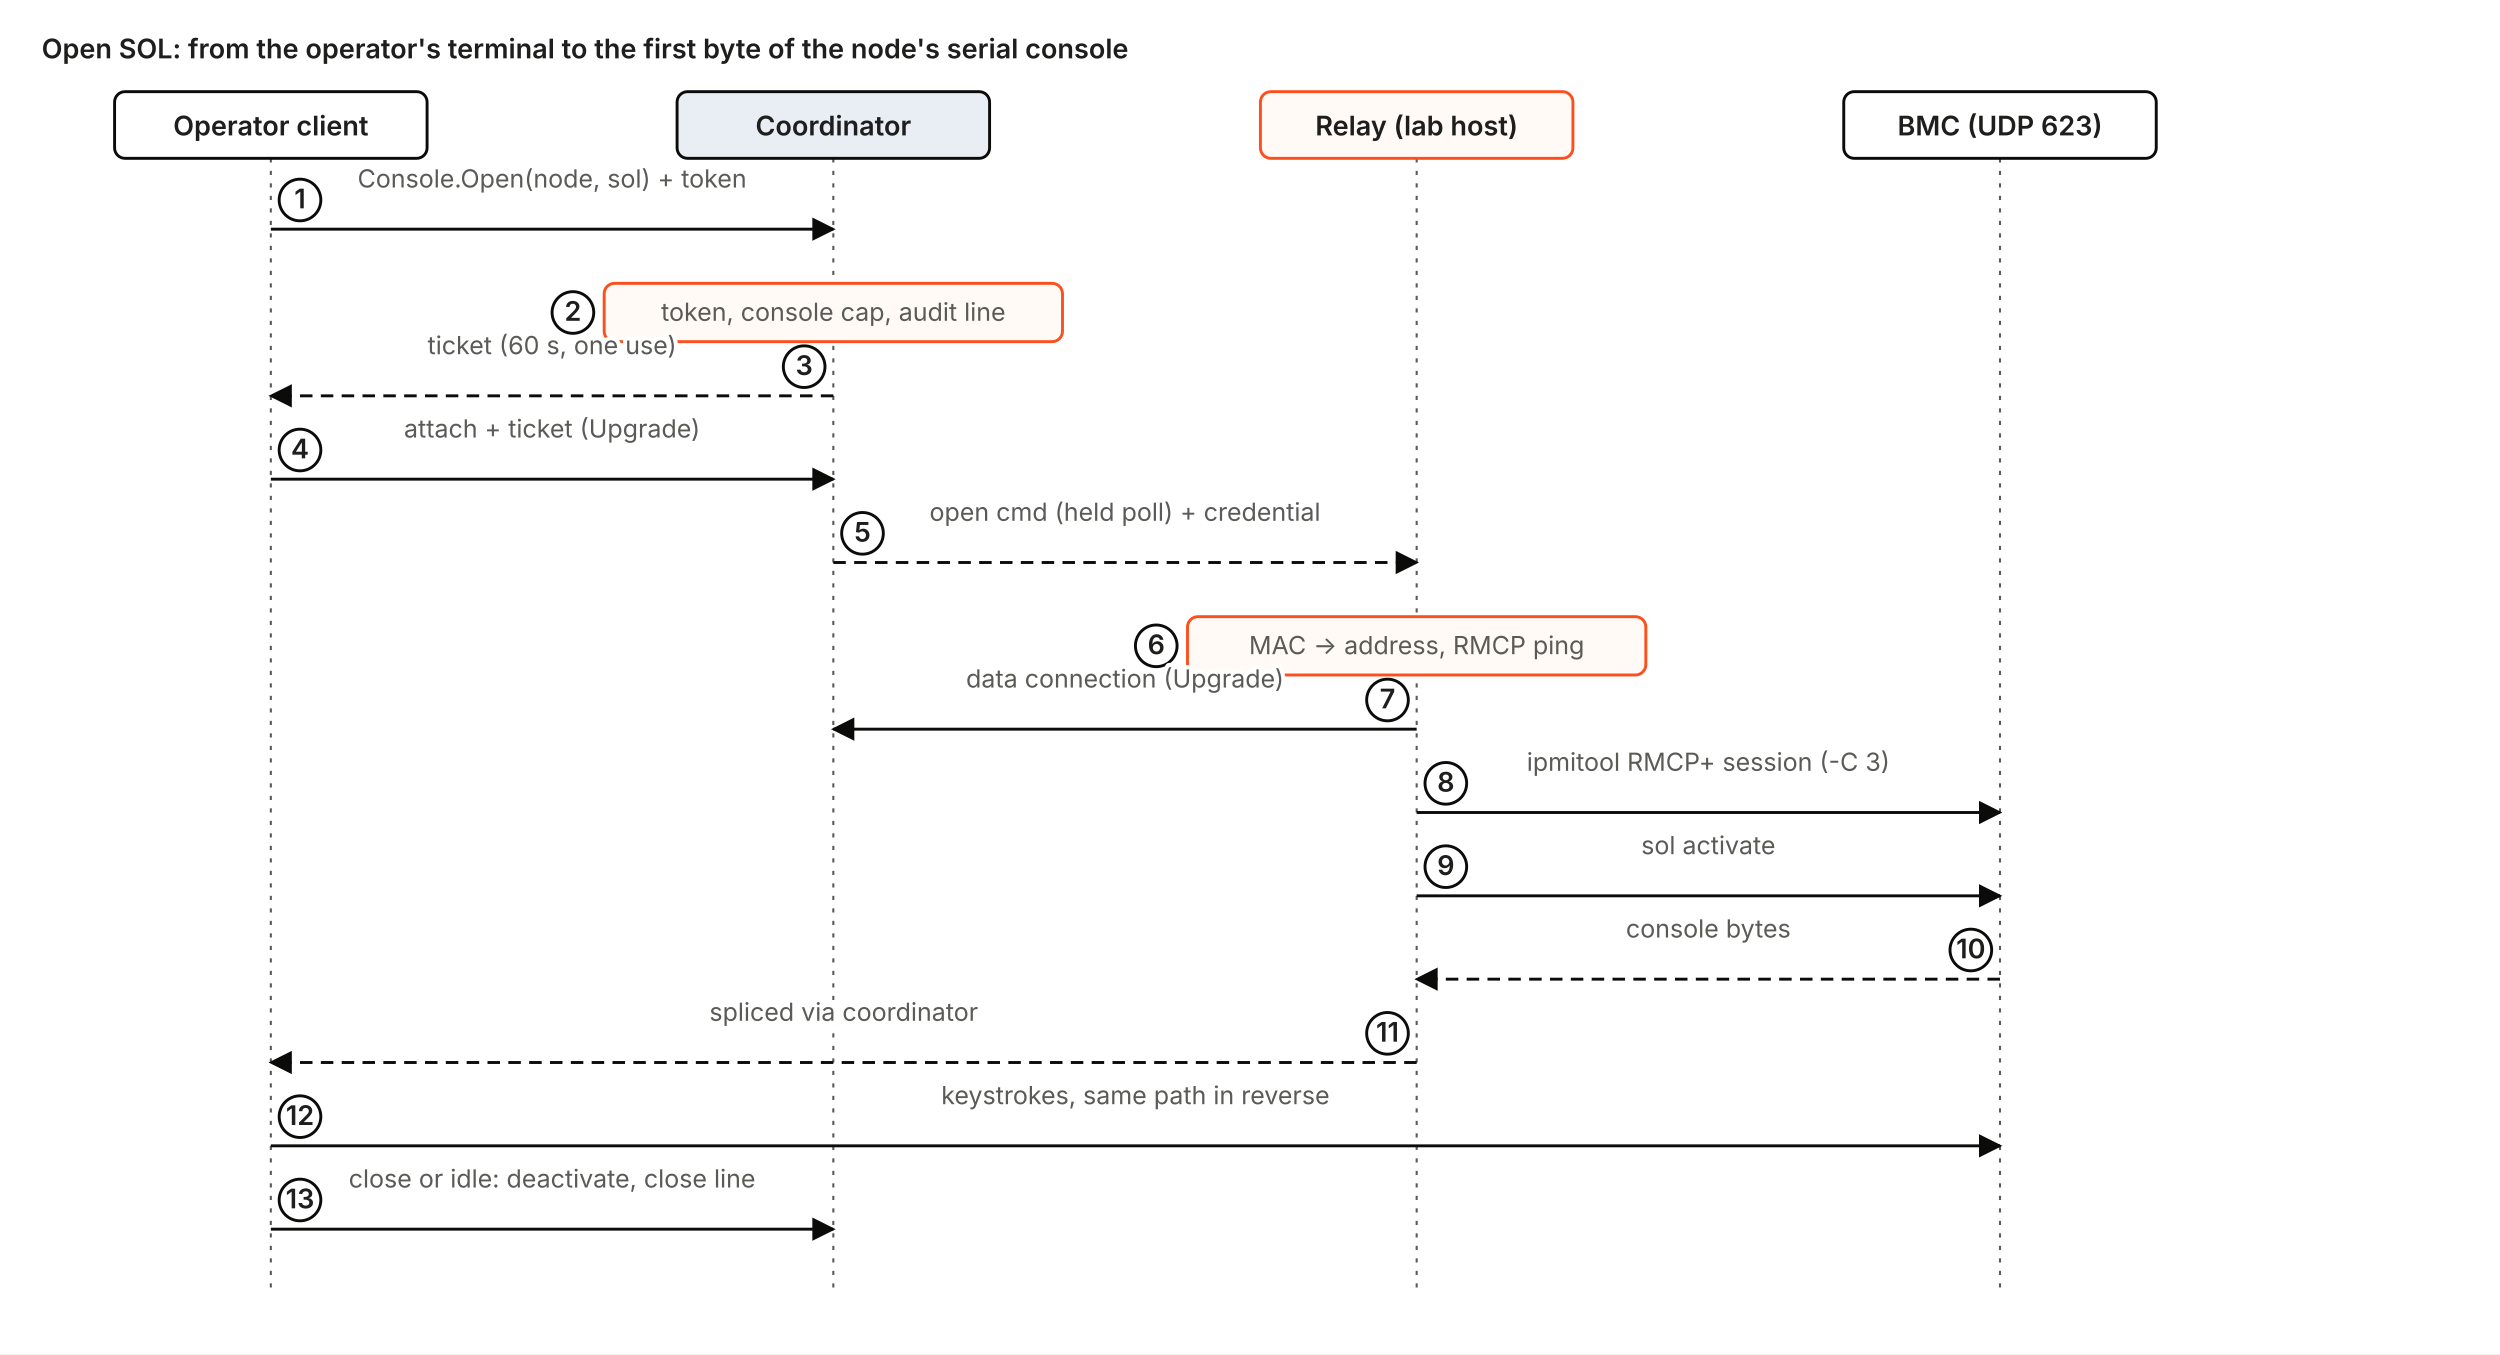
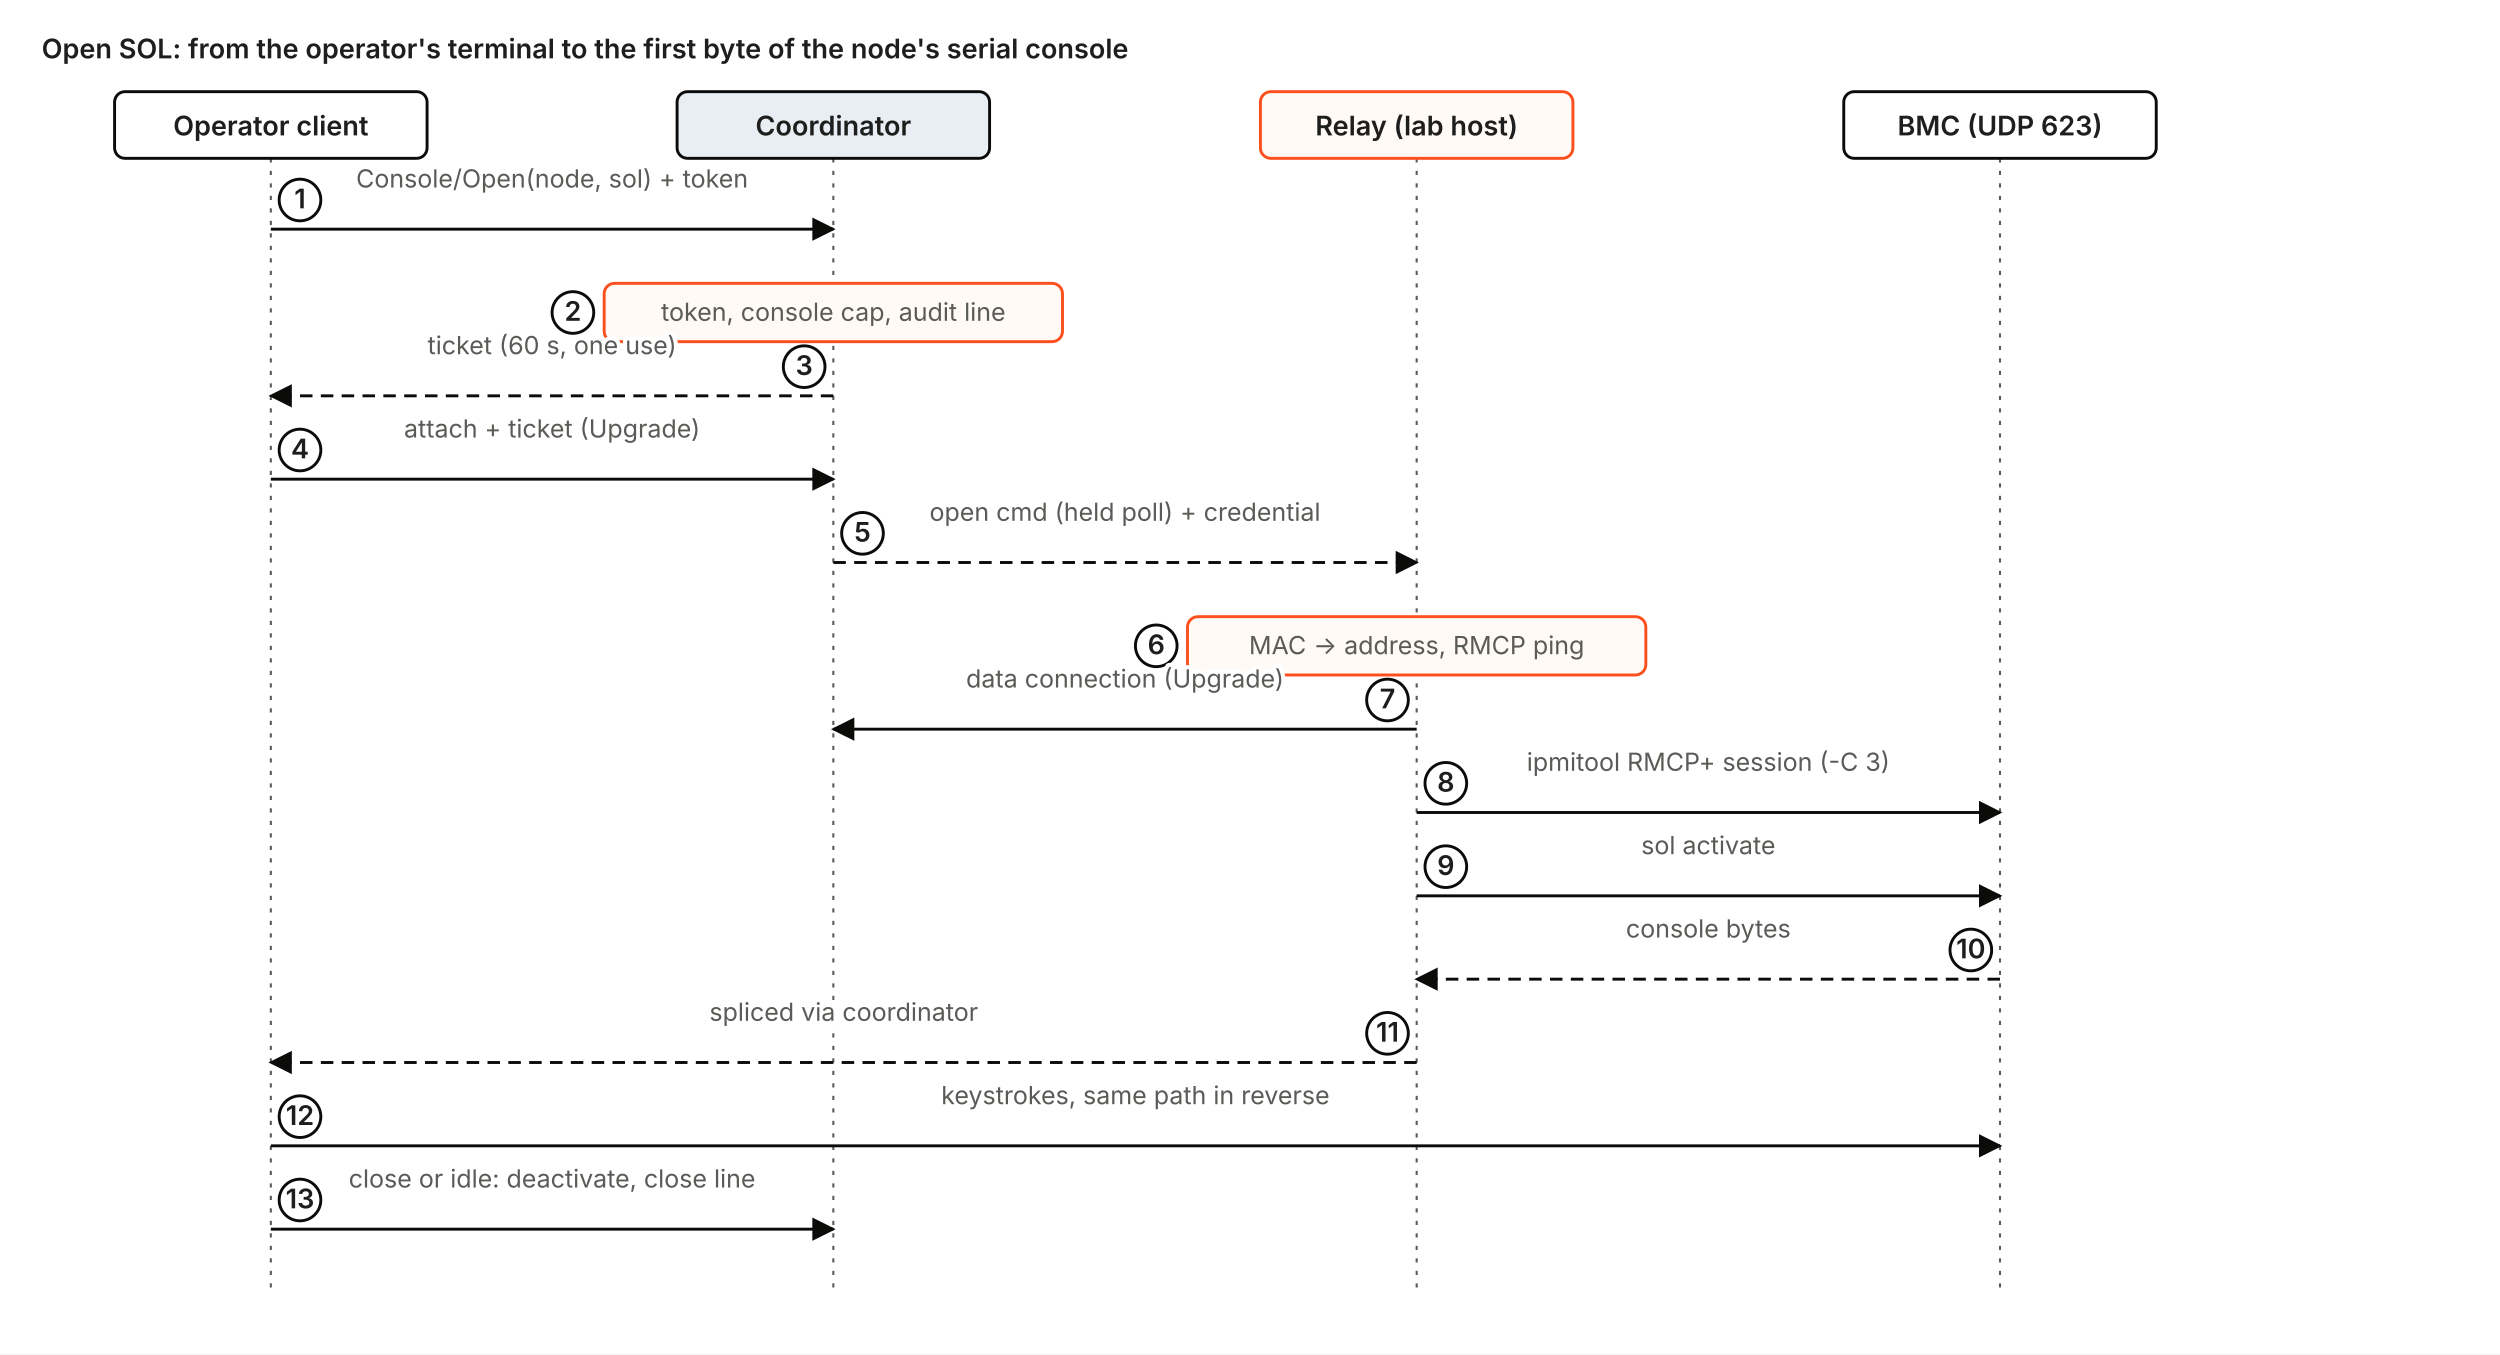
<svg xmlns="http://www.w3.org/2000/svg" viewBox="0 0 1200 650" width="1200" height="650" role="img" aria-label="Time runs down the page across the operator client, coordinator, relay and the BMC. The coordinator writes the audit line before the session starts.">
  <defs>
    <marker id="console-sol-sequence-ak" viewBox="0 0 10 10" refX="9" refY="5" markerWidth="8" markerHeight="8" orient="auto-start-reverse">
      <path d="M0,0 L10,5 L0,10 z" fill="#0B0B0A" />
    </marker>
    <marker id="console-sol-sequence-ao" viewBox="0 0 10 10" refX="9" refY="5" markerWidth="8" markerHeight="8" orient="auto-start-reverse">
      <path d="M0,0 L10,5 L0,10 z" fill="#FD4F1D" />
    </marker>
  </defs>
  <style>
.box{fill:#FFFFFF;stroke:#0B0B0A;stroke-width:1.4}
.box-b{fill:#E8EEF4;stroke:#0B0B0A;stroke-width:1.4}
.box-o{fill:#FFFAF5;stroke:#FD4F1D;stroke-width:1.4}
.box-t{fill:none;stroke:#FD4F1D;stroke-width:2}
.box-p{fill:none;stroke:#5A5A57;stroke-width:1.4;stroke-dasharray:6 4}
.dash{stroke-dasharray:6 4}
.tb{stroke:#FD4F1D;fill:none;stroke-width:2.2;stroke-dasharray:8 5}
.ln{stroke:#0B0B0A;fill:none;stroke-width:1.4}
.ln-d{stroke:#0B0B0A;fill:none;stroke-width:1.4;stroke-dasharray:6 4}
.ln-o{stroke:#FD4F1D;fill:none;stroke-width:1.6}
.ln-od{stroke:#FD4F1D;fill:none;stroke-width:1.6;stroke-dasharray:6 4}
.life{stroke:#5A5A57;stroke-width:1;stroke-dasharray:2 4}
text{fill:#1E1E1D;font-family:system-ui,-apple-system,'Segoe UI',sans-serif;font-size:13px}
.b{font-weight:600}
.t-m{fill:#5A5A57;font-size:12px}
.lbl{paint-order:stroke;stroke:#FFFFFF;stroke-width:4px;stroke-linejoin:round}
</style>
  <rect x="0" y="0" width="1200" height="650" fill="#FFFFFF" />
  <text x="20" y="28" class="b" font-size="16" text-anchor="start">Open SOL: from the operator's terminal to the first byte of the node's serial console</text>
  <path d="M130,76 L130,620" class="life" />
  <path d="M400,76 L400,620" class="life" />
  <path d="M680,76 L680,620" class="life" />
  <path d="M960,76 L960,620" class="life" />
  <rect x="55" y="44" width="150" height="32" rx="5" class="box" />
  <text x="130" y="65" class="b" text-anchor="middle">Operator client</text>
  <rect x="325" y="44" width="150" height="32" rx="5" class="box-b" />
  <text x="400" y="65" class="b" text-anchor="middle">Coordinator</text>
  <rect x="605" y="44" width="150" height="32" rx="5" class="box-o" />
  <text x="680" y="65" class="b" text-anchor="middle">Relay (lab host)</text>
  <rect x="885" y="44" width="150" height="32" rx="5" class="box" />
  <text x="960" y="65" class="b" text-anchor="middle">BMC (UDP 623)</text>
  <path d="M130,110 L400,110" class="ln" marker-end="url(#console-sol-sequence-ak)" />
  <circle cx="144" cy="96" r="10" fill="#FFFFFF" stroke="#0B0B0A" stroke-width="1.4" />
  <text x="144" y="100" class="b" font-size="12" text-anchor="middle">1</text>
-   <text x="265" y="90" class="t-m lbl" text-anchor="middle">Console.Open(node, sol) + token</text>
+   <text x="265" y="90" class="t-m lbl" text-anchor="middle">Console/Open(node, sol) + token</text>
  <rect x="290" y="136" width="220" height="28" rx="5" class="box-o" />
  <text x="400" y="154" class="t-m" text-anchor="middle">token, console cap, audit line</text>
  <circle cx="275" cy="150" r="10" fill="#FFFFFF" stroke="#0B0B0A" stroke-width="1.4" />
  <text x="275" y="154" class="b" font-size="12" text-anchor="middle">2</text>
  <path d="M400,190 L130,190" class="ln-d" marker-end="url(#console-sol-sequence-ak)" />
  <circle cx="386" cy="176" r="10" fill="#FFFFFF" stroke="#0B0B0A" stroke-width="1.4" />
  <text x="386" y="180" class="b" font-size="12" text-anchor="middle">3</text>
  <text x="265" y="170" class="t-m lbl" text-anchor="middle">ticket (60 s, one use)</text>
  <path d="M130,230 L400,230" class="ln" marker-end="url(#console-sol-sequence-ak)" />
  <circle cx="144" cy="216" r="10" fill="#FFFFFF" stroke="#0B0B0A" stroke-width="1.4" />
  <text x="144" y="220" class="b" font-size="12" text-anchor="middle">4</text>
  <text x="265" y="210" class="t-m lbl" text-anchor="middle">attach + ticket (Upgrade)</text>
  <path d="M400,270 L680,270" class="ln-d" marker-end="url(#console-sol-sequence-ak)" />
  <circle cx="414" cy="256" r="10" fill="#FFFFFF" stroke="#0B0B0A" stroke-width="1.4" />
  <text x="414" y="260" class="b" font-size="12" text-anchor="middle">5</text>
  <text x="540" y="250" class="t-m lbl" text-anchor="middle">open cmd (held poll) + credential</text>
  <rect x="570" y="296" width="220" height="28" rx="5" class="box-o" />
  <text x="680" y="314" class="t-m" text-anchor="middle">MAC -&gt; address, RMCP ping</text>
  <circle cx="555" cy="310" r="10" fill="#FFFFFF" stroke="#0B0B0A" stroke-width="1.4" />
  <text x="555" y="314" class="b" font-size="12" text-anchor="middle">6</text>
  <path d="M680,350 L400,350" class="ln" marker-end="url(#console-sol-sequence-ak)" />
  <circle cx="666" cy="336" r="10" fill="#FFFFFF" stroke="#0B0B0A" stroke-width="1.4" />
  <text x="666" y="340" class="b" font-size="12" text-anchor="middle">7</text>
  <text x="540" y="330" class="t-m lbl" text-anchor="middle">data connection (Upgrade)</text>
  <path d="M680,390 L960,390" class="ln" marker-end="url(#console-sol-sequence-ak)" />
  <circle cx="694" cy="376" r="10" fill="#FFFFFF" stroke="#0B0B0A" stroke-width="1.4" />
  <text x="694" y="380" class="b" font-size="12" text-anchor="middle">8</text>
  <text x="820" y="370" class="t-m lbl" text-anchor="middle">ipmitool RMCP+ session (-C 3)</text>
  <path d="M680,430 L960,430" class="ln" marker-end="url(#console-sol-sequence-ak)" />
  <circle cx="694" cy="416" r="10" fill="#FFFFFF" stroke="#0B0B0A" stroke-width="1.4" />
  <text x="694" y="420" class="b" font-size="12" text-anchor="middle">9</text>
  <text x="820" y="410" class="t-m lbl" text-anchor="middle">sol activate</text>
  <path d="M960,470 L680,470" class="ln-d" marker-end="url(#console-sol-sequence-ak)" />
  <circle cx="946" cy="456" r="10" fill="#FFFFFF" stroke="#0B0B0A" stroke-width="1.4" />
  <text x="946" y="460" class="b" font-size="12" text-anchor="middle">10</text>
  <text x="820" y="450" class="t-m lbl" text-anchor="middle">console bytes</text>
  <path d="M680,510 L130,510" class="ln-d" marker-end="url(#console-sol-sequence-ak)" />
  <circle cx="666" cy="496" r="10" fill="#FFFFFF" stroke="#0B0B0A" stroke-width="1.4" />
  <text x="666" y="500" class="b" font-size="12" text-anchor="middle">11</text>
  <text x="405" y="490" class="t-m lbl" text-anchor="middle">spliced via coordinator</text>
  <path d="M130,550 L960,550" class="ln" marker-end="url(#console-sol-sequence-ak)" />
  <circle cx="144" cy="536" r="10" fill="#FFFFFF" stroke="#0B0B0A" stroke-width="1.4" />
  <text x="144" y="540" class="b" font-size="12" text-anchor="middle">12</text>
  <text x="545" y="530" class="t-m lbl" text-anchor="middle">keystrokes, same path in reverse</text>
  <path d="M130,590 L400,590" class="ln" marker-end="url(#console-sol-sequence-ak)" />
  <circle cx="144" cy="576" r="10" fill="#FFFFFF" stroke="#0B0B0A" stroke-width="1.4" />
  <text x="144" y="580" class="b" font-size="12" text-anchor="middle">13</text>
  <text x="265" y="570" class="t-m lbl" text-anchor="middle">close or idle: deactivate, close line</text>
</svg>
